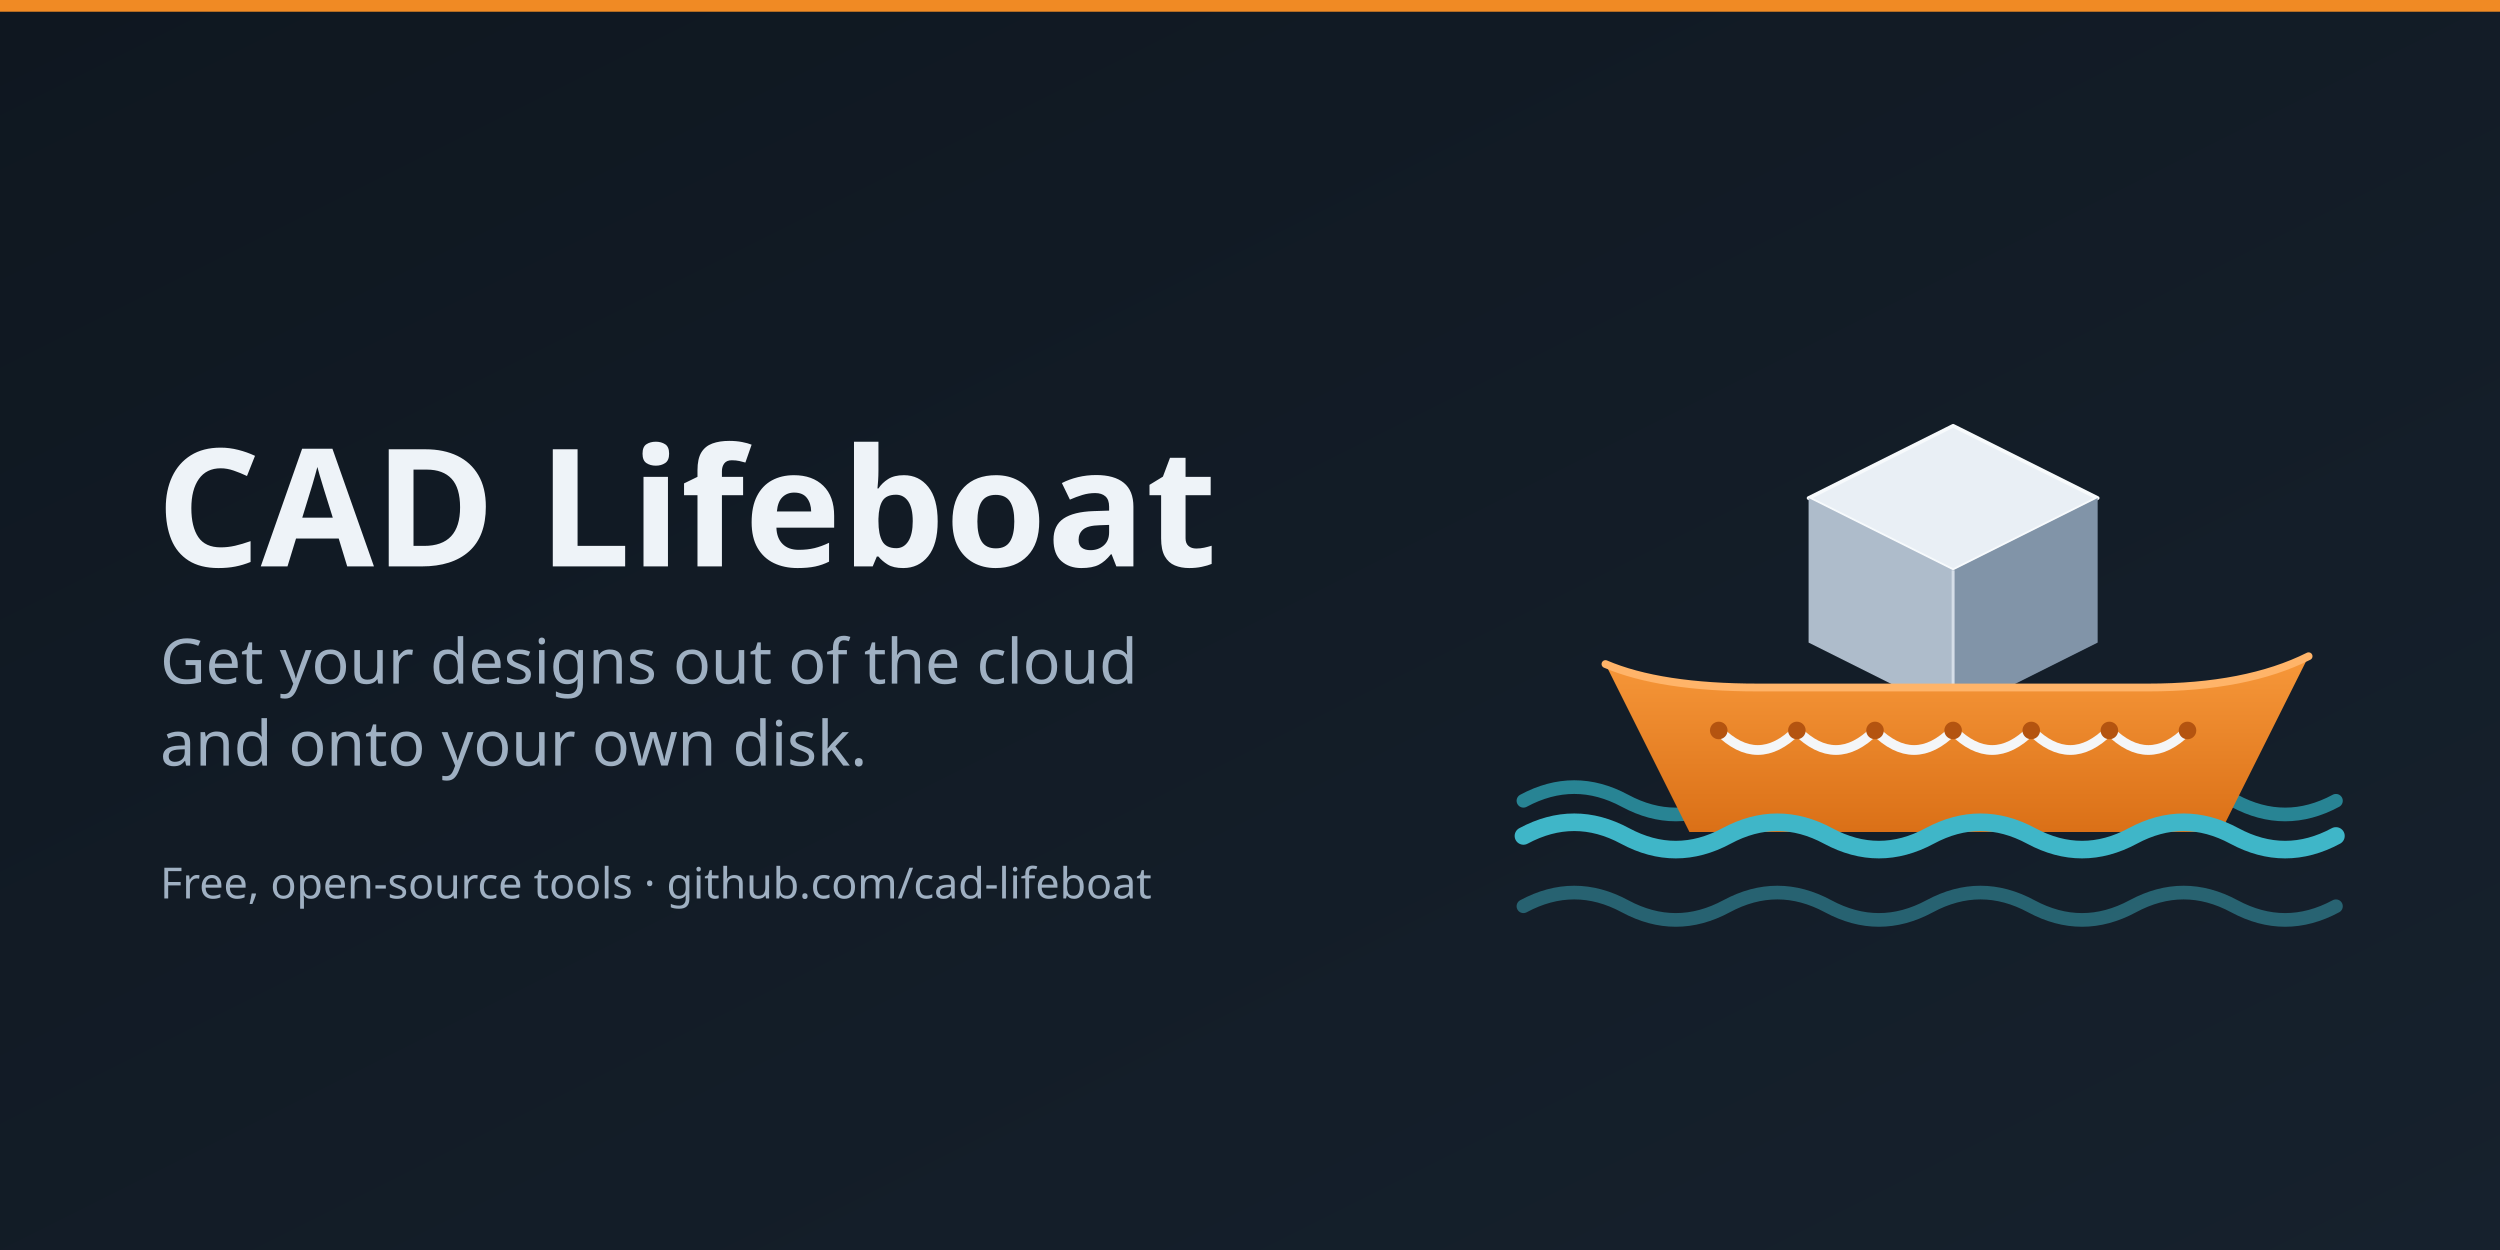
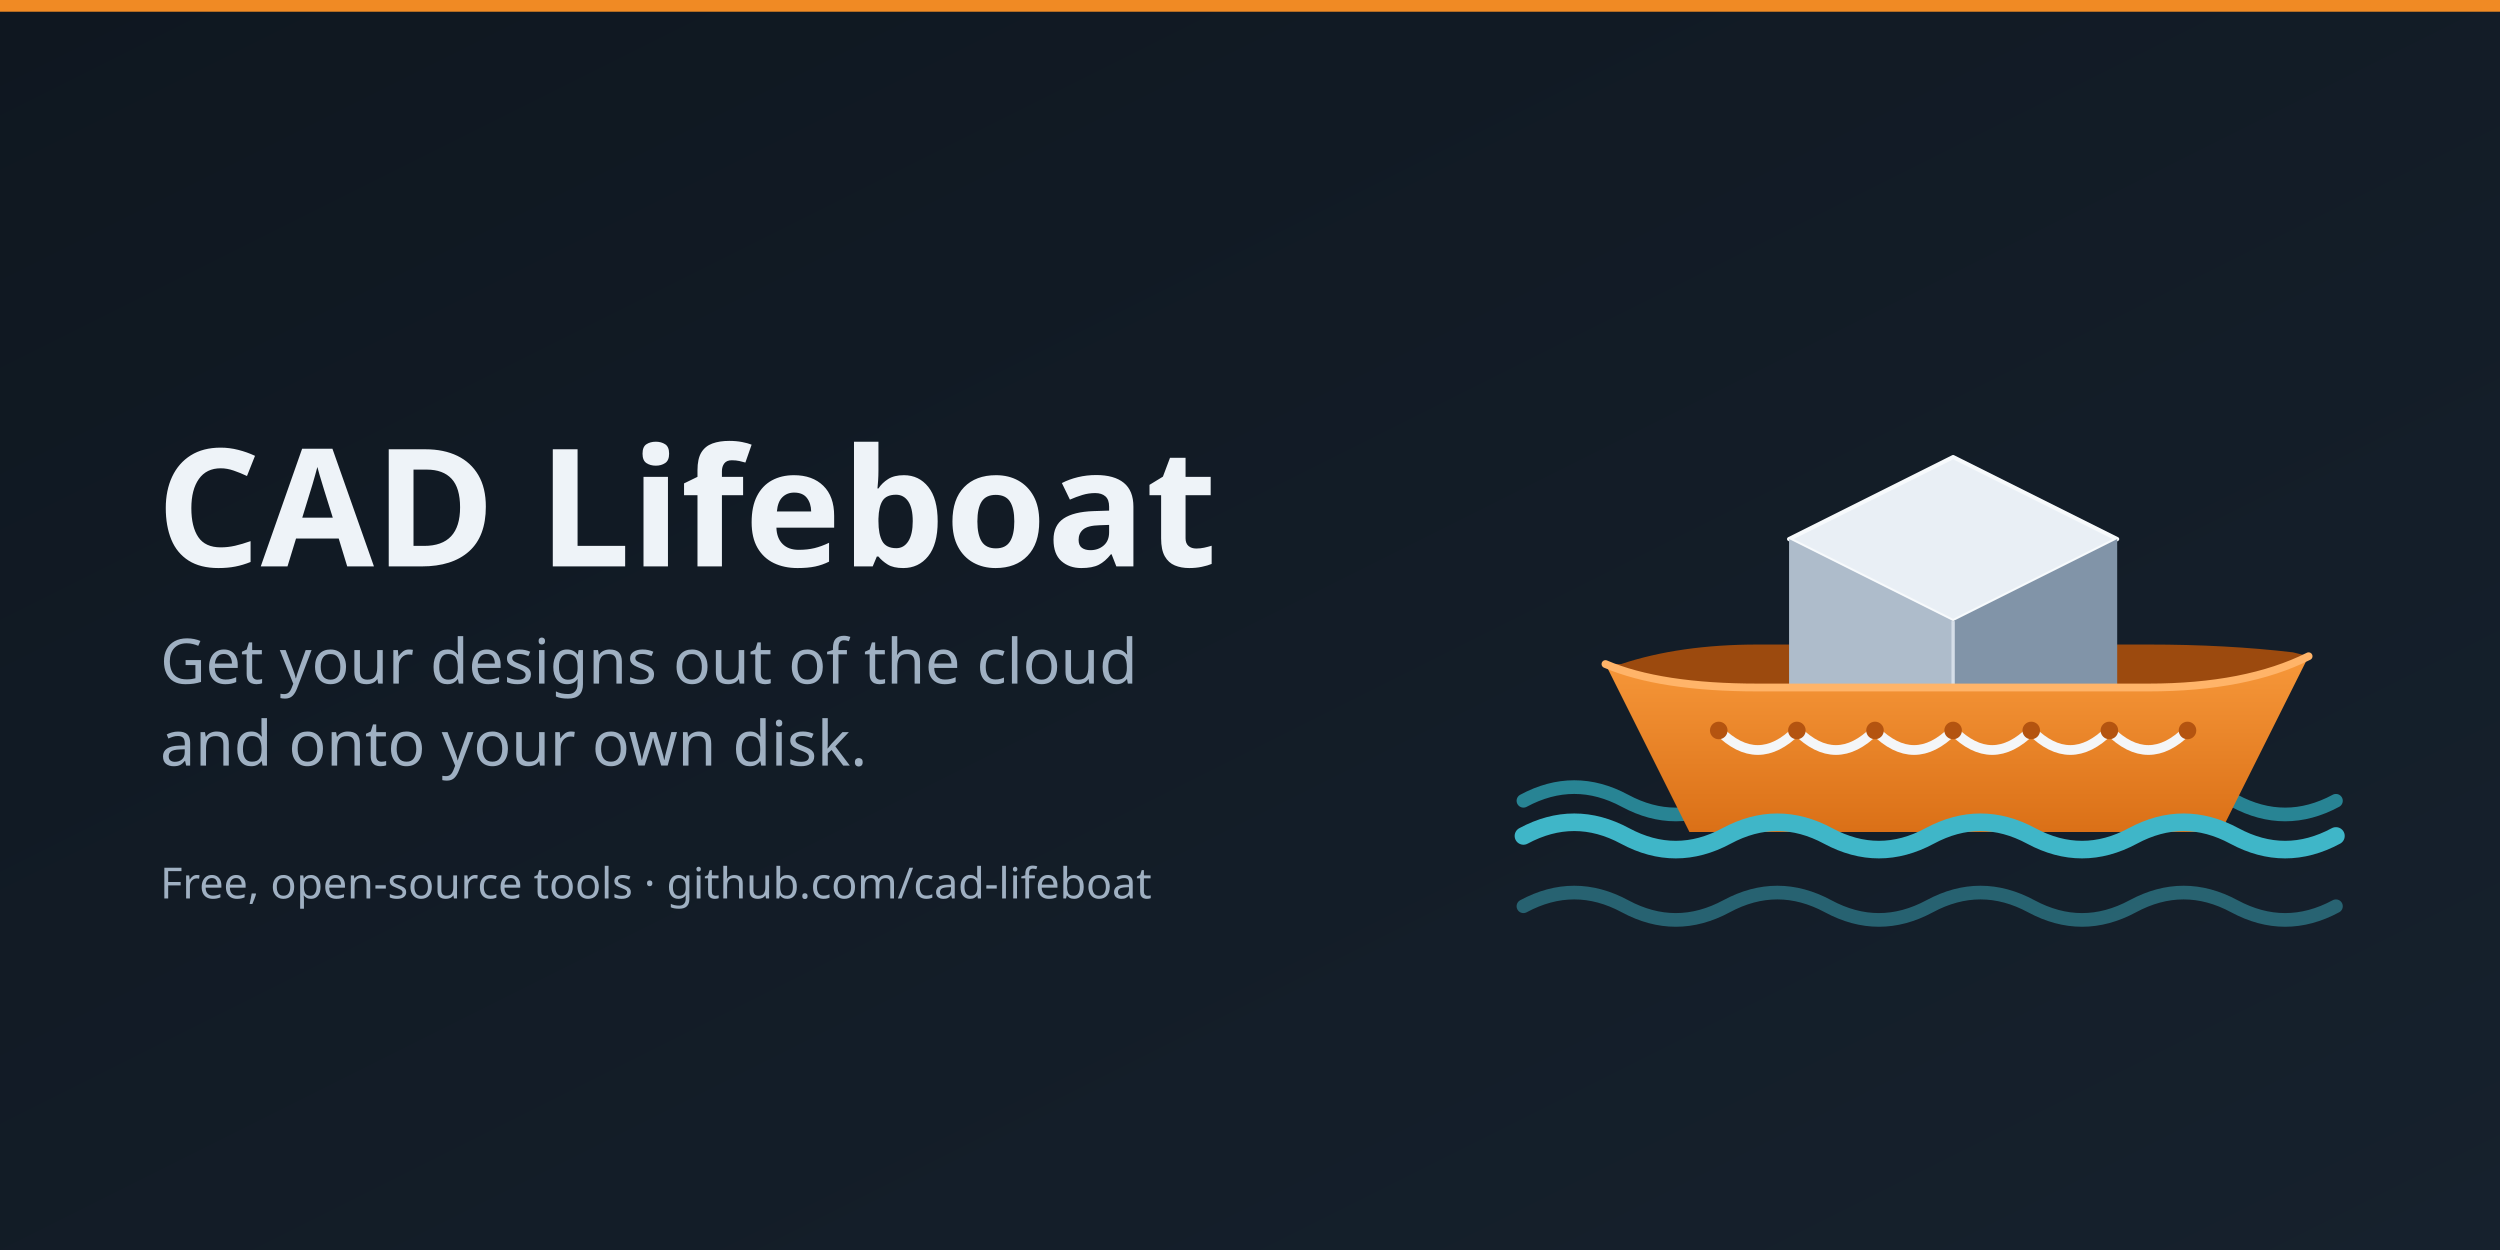
<svg xmlns="http://www.w3.org/2000/svg" width="1280" height="640" viewBox="0 0 1280 640">
  <defs>
    <linearGradient id="g" x1="0" y1="0" x2="1" y2="1">
      <stop offset="0" stop-color="#0f1720" />
      <stop offset="1" stop-color="#16212d" />
    </linearGradient>
  </defs>
  <rect width="1280" height="640" fill="url(#g)" />
  <rect width="1280" height="6" fill="#f08a24" />
-   <path d="M1000,218.0 l74.0,37.0 l-74.0,37.0 l-74.0,-37.0 z" fill="#e9eff5" stroke="#f7fafc" stroke-width="1.9" stroke-linejoin="round" />
-   <path d="M926.0,255.0 l74.0,37.0 v74.0 l-74.0,-37.0 z" fill="#aebccb" />
-   <path d="M1074.0,255.0 l-74.0,37.0 v74.0 l74.0,-37.0 z" fill="#8194a8" />
-   <path d="M1000,292.0 v74.0" stroke="#d5dee8" stroke-width="1.5" />
  <defs>
    <linearGradient id="hull-m" x1="0" y1="0" x2="0" y2="1">
      <stop offset="0" stop-color="#f7983a" />
      <stop offset="1" stop-color="#d4670f" />
    </linearGradient>
    <clipPath id="above-m">
      <rect x="740.0" y="-40.0" width="520.0" height="466.0" />
    </clipPath>
  </defs>
  <path d="M780.0,410.0 q26.0,-14.0 52.0,0 t52.0,0 t52.0,0 t52.0,0 t52.0,0 t52.0,0 t52.0,0 t52.0,0" fill="none" stroke="#2a8fa0" stroke-width="7.0" stroke-linecap="round" opacity="0.9" />
+   <path d="M830.0,340.0 Q860.0,330.0 900.0,330.0 L1100.0,330.0 Q1140.0,330.0 1174.0,334.0 L1182.0,336.0 Q1150.0,352.0 1100.0,352.0 L900.0,352.0 Q850.0,352.0 822.0,340.0 Z" fill="#9c4a0e" />
+   <path d="M1000,234.0 l84.0,42.0 l-84.0,42.0 l-84.0,-42.0 z" fill="#e9eff5" stroke="#f7fafc" stroke-width="2.1" stroke-linejoin="round" />
+   <path d="M916.0,276.0 l84.0,42.0 v84.0 l-84.0,-42.0 z" fill="#aebccb" />
+   <path d="M1084.0,276.0 l-84.0,42.0 v84.0 l84.0,-42.0 z" fill="#8194a8" />
+   <path d="M1000,318.0 v84.0" stroke="#d5dee8" stroke-width="1.7" />
  <g clip-path="url(#above-m)">
    <path d="M822.0,340.0 Q850.0,352.0 900.0,352.0 L1100.0,352.0 Q1150.0,352.0 1182.0,336.0 L1134.0,432.0 Q1000.0,460.0 868.0,432.0 Z" fill="url(#hull-m)" />
    <path d="M822.0,340.0 Q850.0,352.0 900.0,352.0 L1100.0,352.0 Q1150.0,352.0 1182.0,336.0" fill="none" stroke="#ffb469" stroke-width="4.0" stroke-linecap="round" />
    <path d="M880.0,374.0 Q900.0,394.0 920.0,374.0" fill="none" stroke="#f4f6f8" stroke-width="5.0" stroke-linecap="round" />
    <path d="M920.0,374.0 Q940.0,394.0 960.0,374.0" fill="none" stroke="#f4f6f8" stroke-width="5.0" stroke-linecap="round" />
    <path d="M960.0,374.0 Q980.0,394.0 1000.0,374.0" fill="none" stroke="#f4f6f8" stroke-width="5.0" stroke-linecap="round" />
    <path d="M1000.0,374.0 Q1020.0,394.0 1040.0,374.0" fill="none" stroke="#f4f6f8" stroke-width="5.0" stroke-linecap="round" />
    <path d="M1040.0,374.0 Q1060.0,394.0 1080.0,374.0" fill="none" stroke="#f4f6f8" stroke-width="5.0" stroke-linecap="round" />
    <path d="M1080.0,374.0 Q1100.0,394.0 1120.0,374.0" fill="none" stroke="#f4f6f8" stroke-width="5.0" stroke-linecap="round" />
    <circle cx="880.0" cy="374.0" r="4.5" fill="#b45410" />
    <circle cx="920.0" cy="374.0" r="4.5" fill="#b45410" />
    <circle cx="960.0" cy="374.0" r="4.5" fill="#b45410" />
    <circle cx="1000.0" cy="374.0" r="4.5" fill="#b45410" />
    <circle cx="1040.0" cy="374.0" r="4.5" fill="#b45410" />
    <circle cx="1080.0" cy="374.0" r="4.5" fill="#b45410" />
    <circle cx="1120.0" cy="374.0" r="4.5" fill="#b45410" />
  </g>
  <path d="M780.0,428.0 q26.0,-14.0 52.0,0 t52.0,0 t52.0,0 t52.0,0 t52.0,0 t52.0,0 t52.0,0 t52.0,0" fill="none" stroke="#3fb6c8" stroke-width="9.0" stroke-linecap="round" opacity="1" />
  <path d="M780.0,464.0 q26.0,-14.0 52.0,0 t52.0,0 t52.0,0 t52.0,0 t52.0,0 t52.0,0 t52.0,0 t52.0,0" fill="none" stroke="#3fb6c8" stroke-width="7.0" stroke-linecap="round" opacity="0.45" />
  <text x="80" y="290" font-family="'Noto Sans', 'Helvetica Neue', Arial, sans-serif" font-size="84" font-weight="800" fill="#eef3f8">CAD Lifeboat</text>
  <text x="82" y="350" font-family="'Noto Sans', 'Helvetica Neue', Arial, sans-serif" font-size="32" fill="#9fb0c2">Get your designs out of the cloud</text>
  <text x="82" y="392" font-family="'Noto Sans', 'Helvetica Neue', Arial, sans-serif" font-size="32" fill="#9fb0c2">and onto your own disk.</text>
  <text x="82" y="460" font-family="'Noto Sans', 'Helvetica Neue', Arial, sans-serif" font-size="22" fill="#9fb0c2">Free, open-source tools · github.com/cad-lifeboat</text>
</svg>
